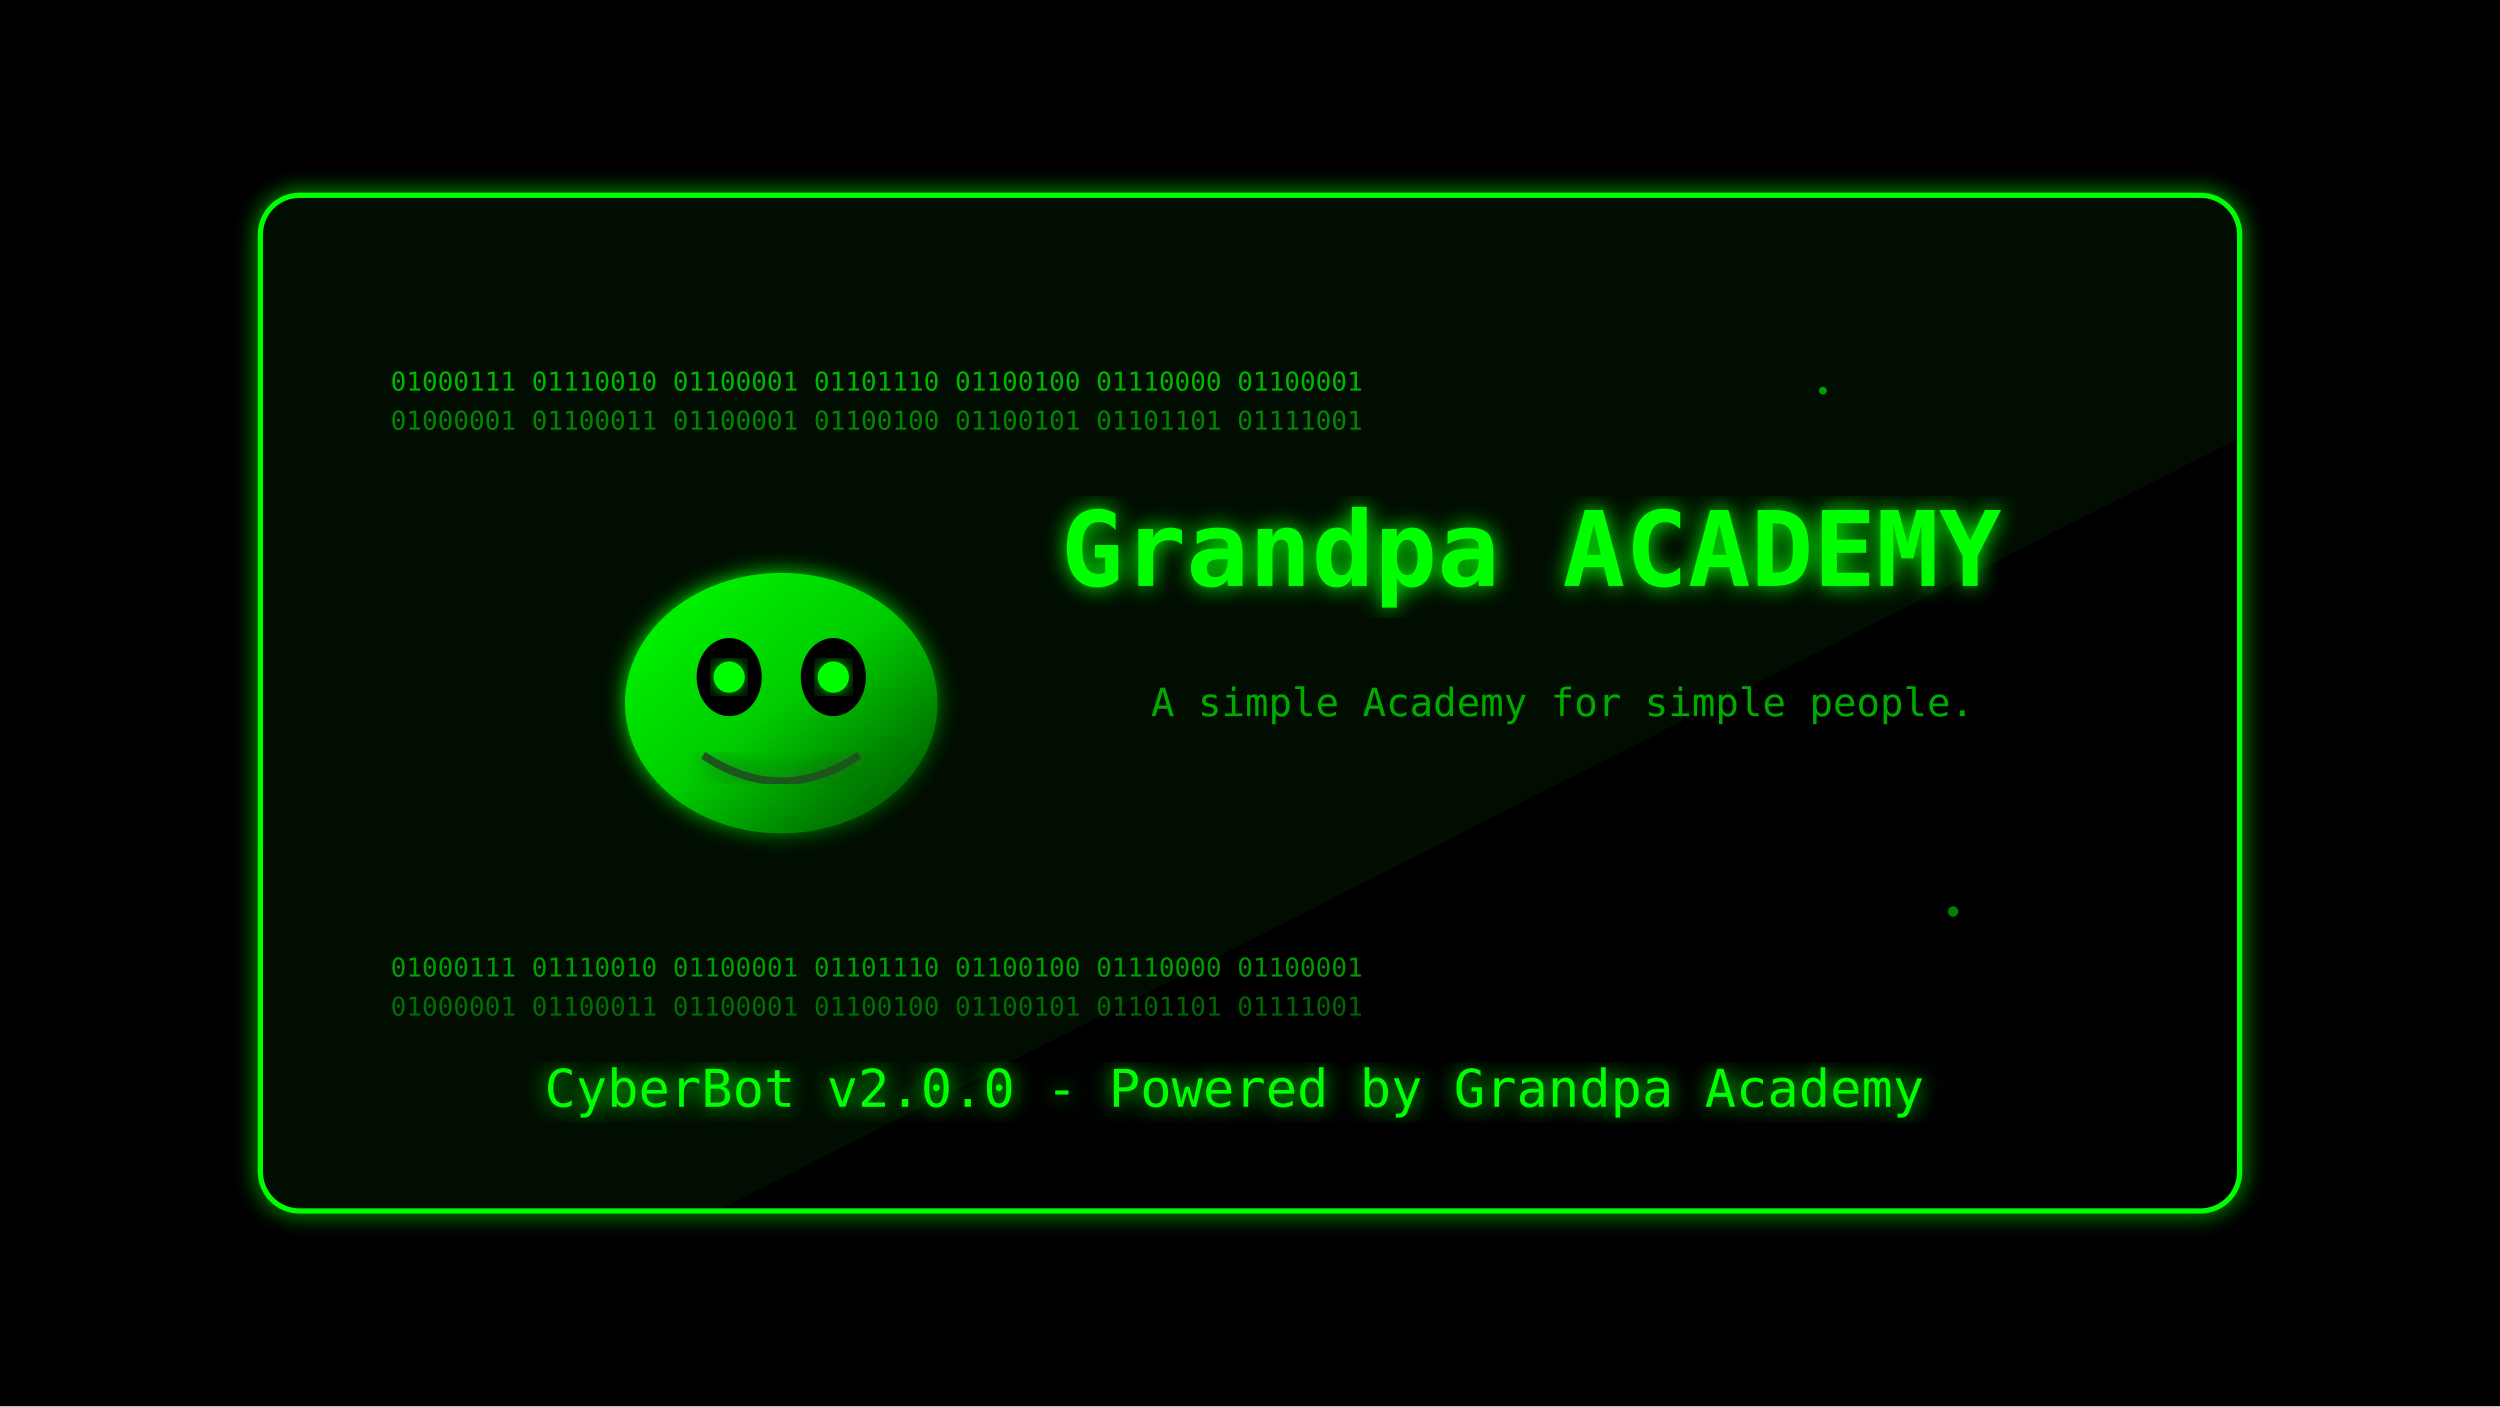
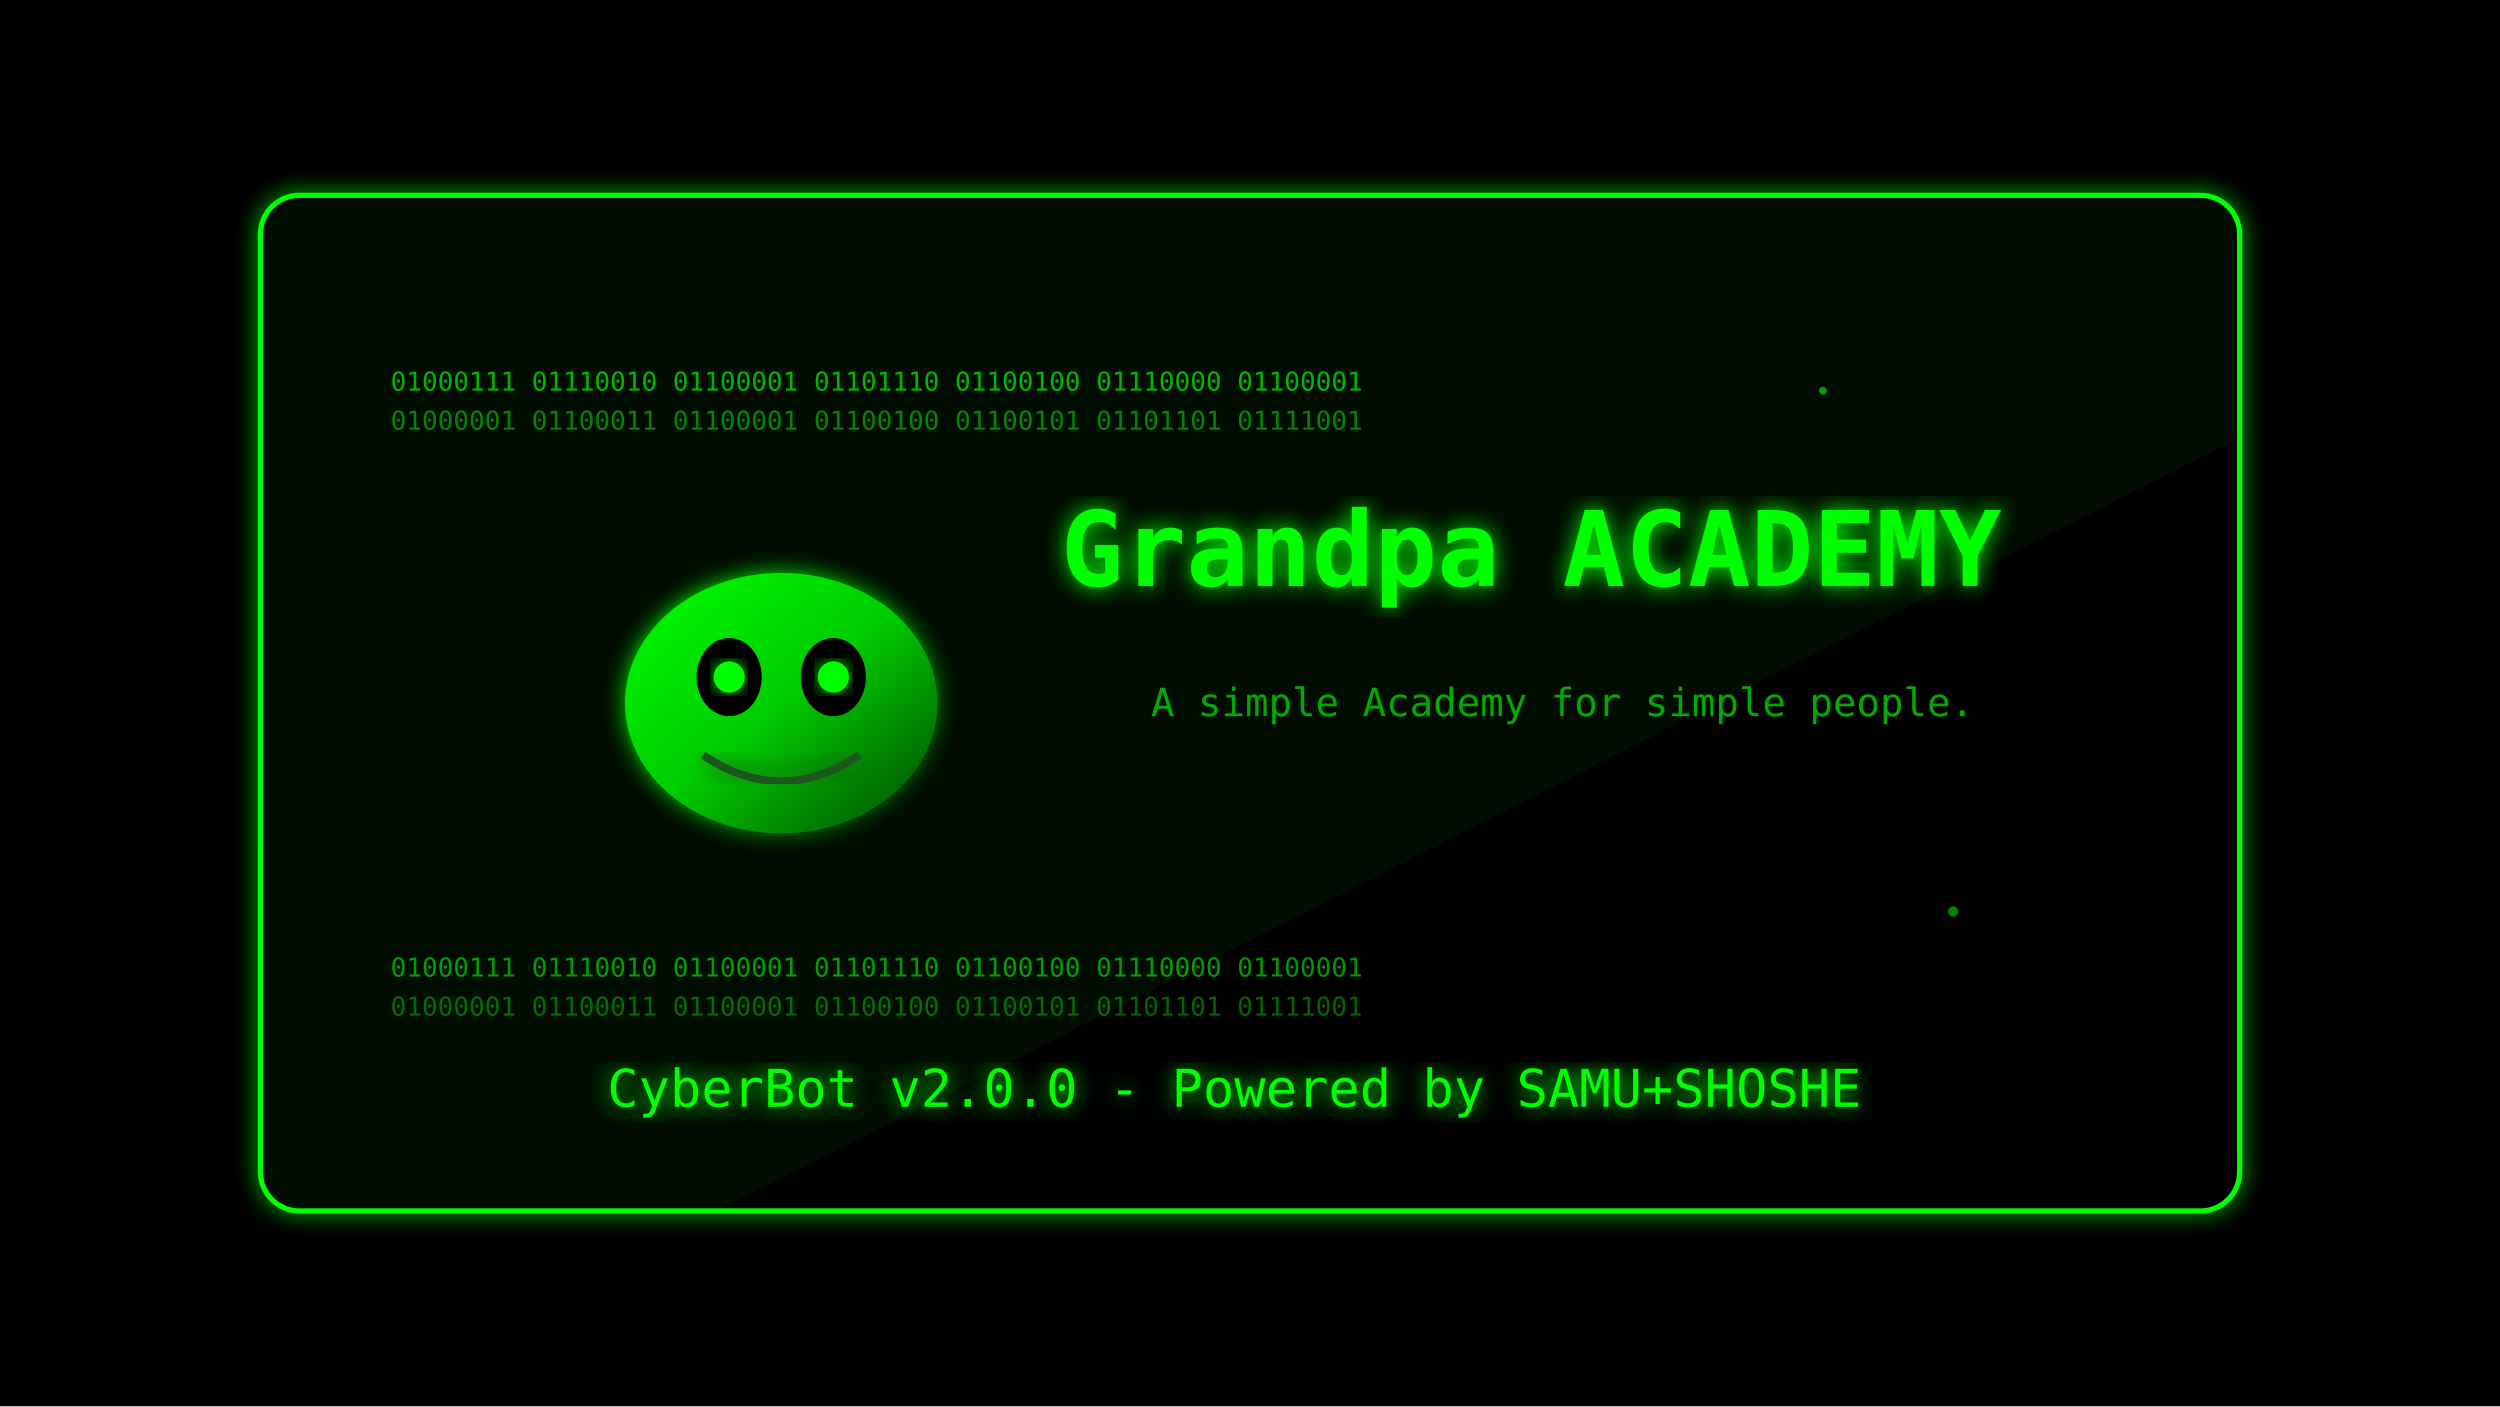
<svg xmlns="http://www.w3.org/2000/svg" width="1920" height="1080" viewBox="0 0 1920 1080">
  <defs>
    <linearGradient id="hackergradient3" x1="0%" y1="0%" x2="100%" y2="100%">
      <stop offset="0%" style="stop-color:#00ff00;stop-opacity:1" />
      <stop offset="50%" style="stop-color:#00cc00;stop-opacity:1" />
      <stop offset="100%" style="stop-color:#004400;stop-opacity:1" />
    </linearGradient>
    <linearGradient id="terminalgrad3" x1="0%" y1="0%" x2="100%" y2="100%">
      <stop offset="0%" style="stop-color:#001100;stop-opacity:1" />
      <stop offset="100%" style="stop-color:#000000;stop-opacity:1" />
    </linearGradient>
    <filter id="hackerglow3">
      <feGaussianBlur stdDeviation="8" result="coloredBlur" />
      <feMerge>
        <feMergeNode in="coloredBlur" />
        <feMergeNode in="SourceGraphic" />
      </feMerge>
    </filter>
  </defs>
  <rect width="1920" height="1080" fill="#000000" />
  <rect x="200" y="150" width="1520" height="780" rx="30" ry="30" fill="url(#terminalgrad3)" stroke="#00ff00" stroke-width="4" filter="url(#hackerglow3)">
    <animate attributeName="stroke-opacity" values="0.5;1;0.5" dur="2s" repeatCount="indefinite" />
  </rect>
  <ellipse cx="600" cy="540" rx="120" ry="100" fill="url(#hackergradient3)" filter="url(#hackerglow3)">
    <animate attributeName="fill-opacity" values="0.8;1;0.8" dur="3s" repeatCount="indefinite" />
  </ellipse>
  <ellipse cx="560" cy="520" rx="25" ry="30" fill="#000000">
    <animate attributeName="ry" values="30;35;30" dur="2s" repeatCount="indefinite" />
  </ellipse>
  <ellipse cx="640" cy="520" rx="25" ry="30" fill="#000000">
    <animate attributeName="ry" values="30;35;30" dur="2s" repeatCount="indefinite" />
  </ellipse>
  <circle cx="560" cy="520" r="12" fill="#00ff00" filter="url(#hackerglow3)">
    <animate attributeName="opacity" values="1;0.3;1" dur="1s" repeatCount="indefinite" />
  </circle>
  <circle cx="640" cy="520" r="12" fill="#00ff00" filter="url(#hackerglow3)">
    <animate attributeName="opacity" values="1;0.3;1" dur="1s" repeatCount="indefinite" />
  </circle>
  <path d="M 540 580 Q 600 620 660 580" stroke="#1d571dff" stroke-width="6" fill="none" filter="url(#hackerglow3)" opacity="1">
    <animate attributeName="opacity" values="1;0;0;1;1;1" dur="6s" repeatCount="indefinite" />
  </path>
  <line x1="540" y1="590" x2="660" y2="590" stroke="#1c521cff" stroke-width="6" filter="url(#hackerglow3)" opacity="0">
    <animate attributeName="opacity" values="0;1;0;0;0;0" dur="6s" repeatCount="indefinite" />
  </line>
  <path d="M 540 600 Q 600 560 660 600" stroke="#881414ff" stroke-width="6" fill="none" filter="url(#hackerglow3)" opacity="0">
    <animate attributeName="opacity" values="0;0;1;0;0;0" dur="6s" repeatCount="indefinite" />
  </path>
  <text x="300" y="300" font-family="monospace" font-size="20" fill="#00ff00" opacity="0.7">
    01000111 01110010 01100001 01101110 01100100 01110000 01100001
    <animate attributeName="opacity" values="0.7;1;0.7" dur="2s" repeatCount="indefinite" />
  </text>
  <text x="300" y="330" font-family="monospace" font-size="20" fill="#00ff00" opacity="0.5">
    01000001 01100011 01100001 01100100 01100101 01101101 01111001
    <animate attributeName="opacity" values="0.5;0.9;0.5" dur="2.5s" repeatCount="indefinite" />
  </text>
  <text x="300" y="750" font-family="monospace" font-size="20" fill="#00ff00" opacity="0.6">
    01000111 01110010 01100001 01101110 01100100 01110000 01100001
    <animate attributeName="opacity" values="0.6;1;0.6" dur="1.8s" repeatCount="indefinite" />
  </text>
  <text x="300" y="780" font-family="monospace" font-size="20" fill="#00ff00" opacity="0.4">
    01000001 01100011 01100001 01100100 01100101 01101101 01111001
    <animate attributeName="opacity" values="0.4;0.8;0.4" dur="3s" repeatCount="indefinite" />
  </text>
  <text x="1200" y="450" text-anchor="middle" font-family="monospace" font-size="80" font-weight="bold" fill="#00ff00" filter="url(#hackerglow3)">
    Grandpa
    ACADEMY
    <animate attributeName="opacity" values="0.8;1;0.8" dur="2s" repeatCount="indefinite" />
  </text>
  <text x="1200" y="550" text-anchor="middle" font-family="monospace" font-size="30" fill="#00aa00">A simple Academy for simple people.</text>
  <text x="960" y="850" text-anchor="middle" font-family="monospace" font-size="40" fill="#00ff00" filter="url(#hackerglow3)">
-     CyberBot v2.0.0 - Powered by Grandpa Academy
+     CyberBot v2.0.0 - Powered by SAMU+SHOSHE
    <animate attributeName="opacity" values="0.7;1;0.7" dur="4s" repeatCount="indefinite" />
  </text>
  <circle cx="1400" cy="300" r="3" fill="#00ff00" opacity="0.6">
    <animateTransform attributeName="transform" type="translate" values="0,0; 20,-20; 0,0" dur="4s" repeatCount="indefinite" />
    <animate attributeName="opacity" values="0.6;1;0.6" dur="4s" repeatCount="indefinite" />
  </circle>
  <circle cx="1500" cy="700" r="4" fill="#00ff00" opacity="0.5">
    <animateTransform attributeName="transform" type="translate" values="0,0; -30,15; 0,0" dur="5s" repeatCount="indefinite" />
  </circle>
</svg>
